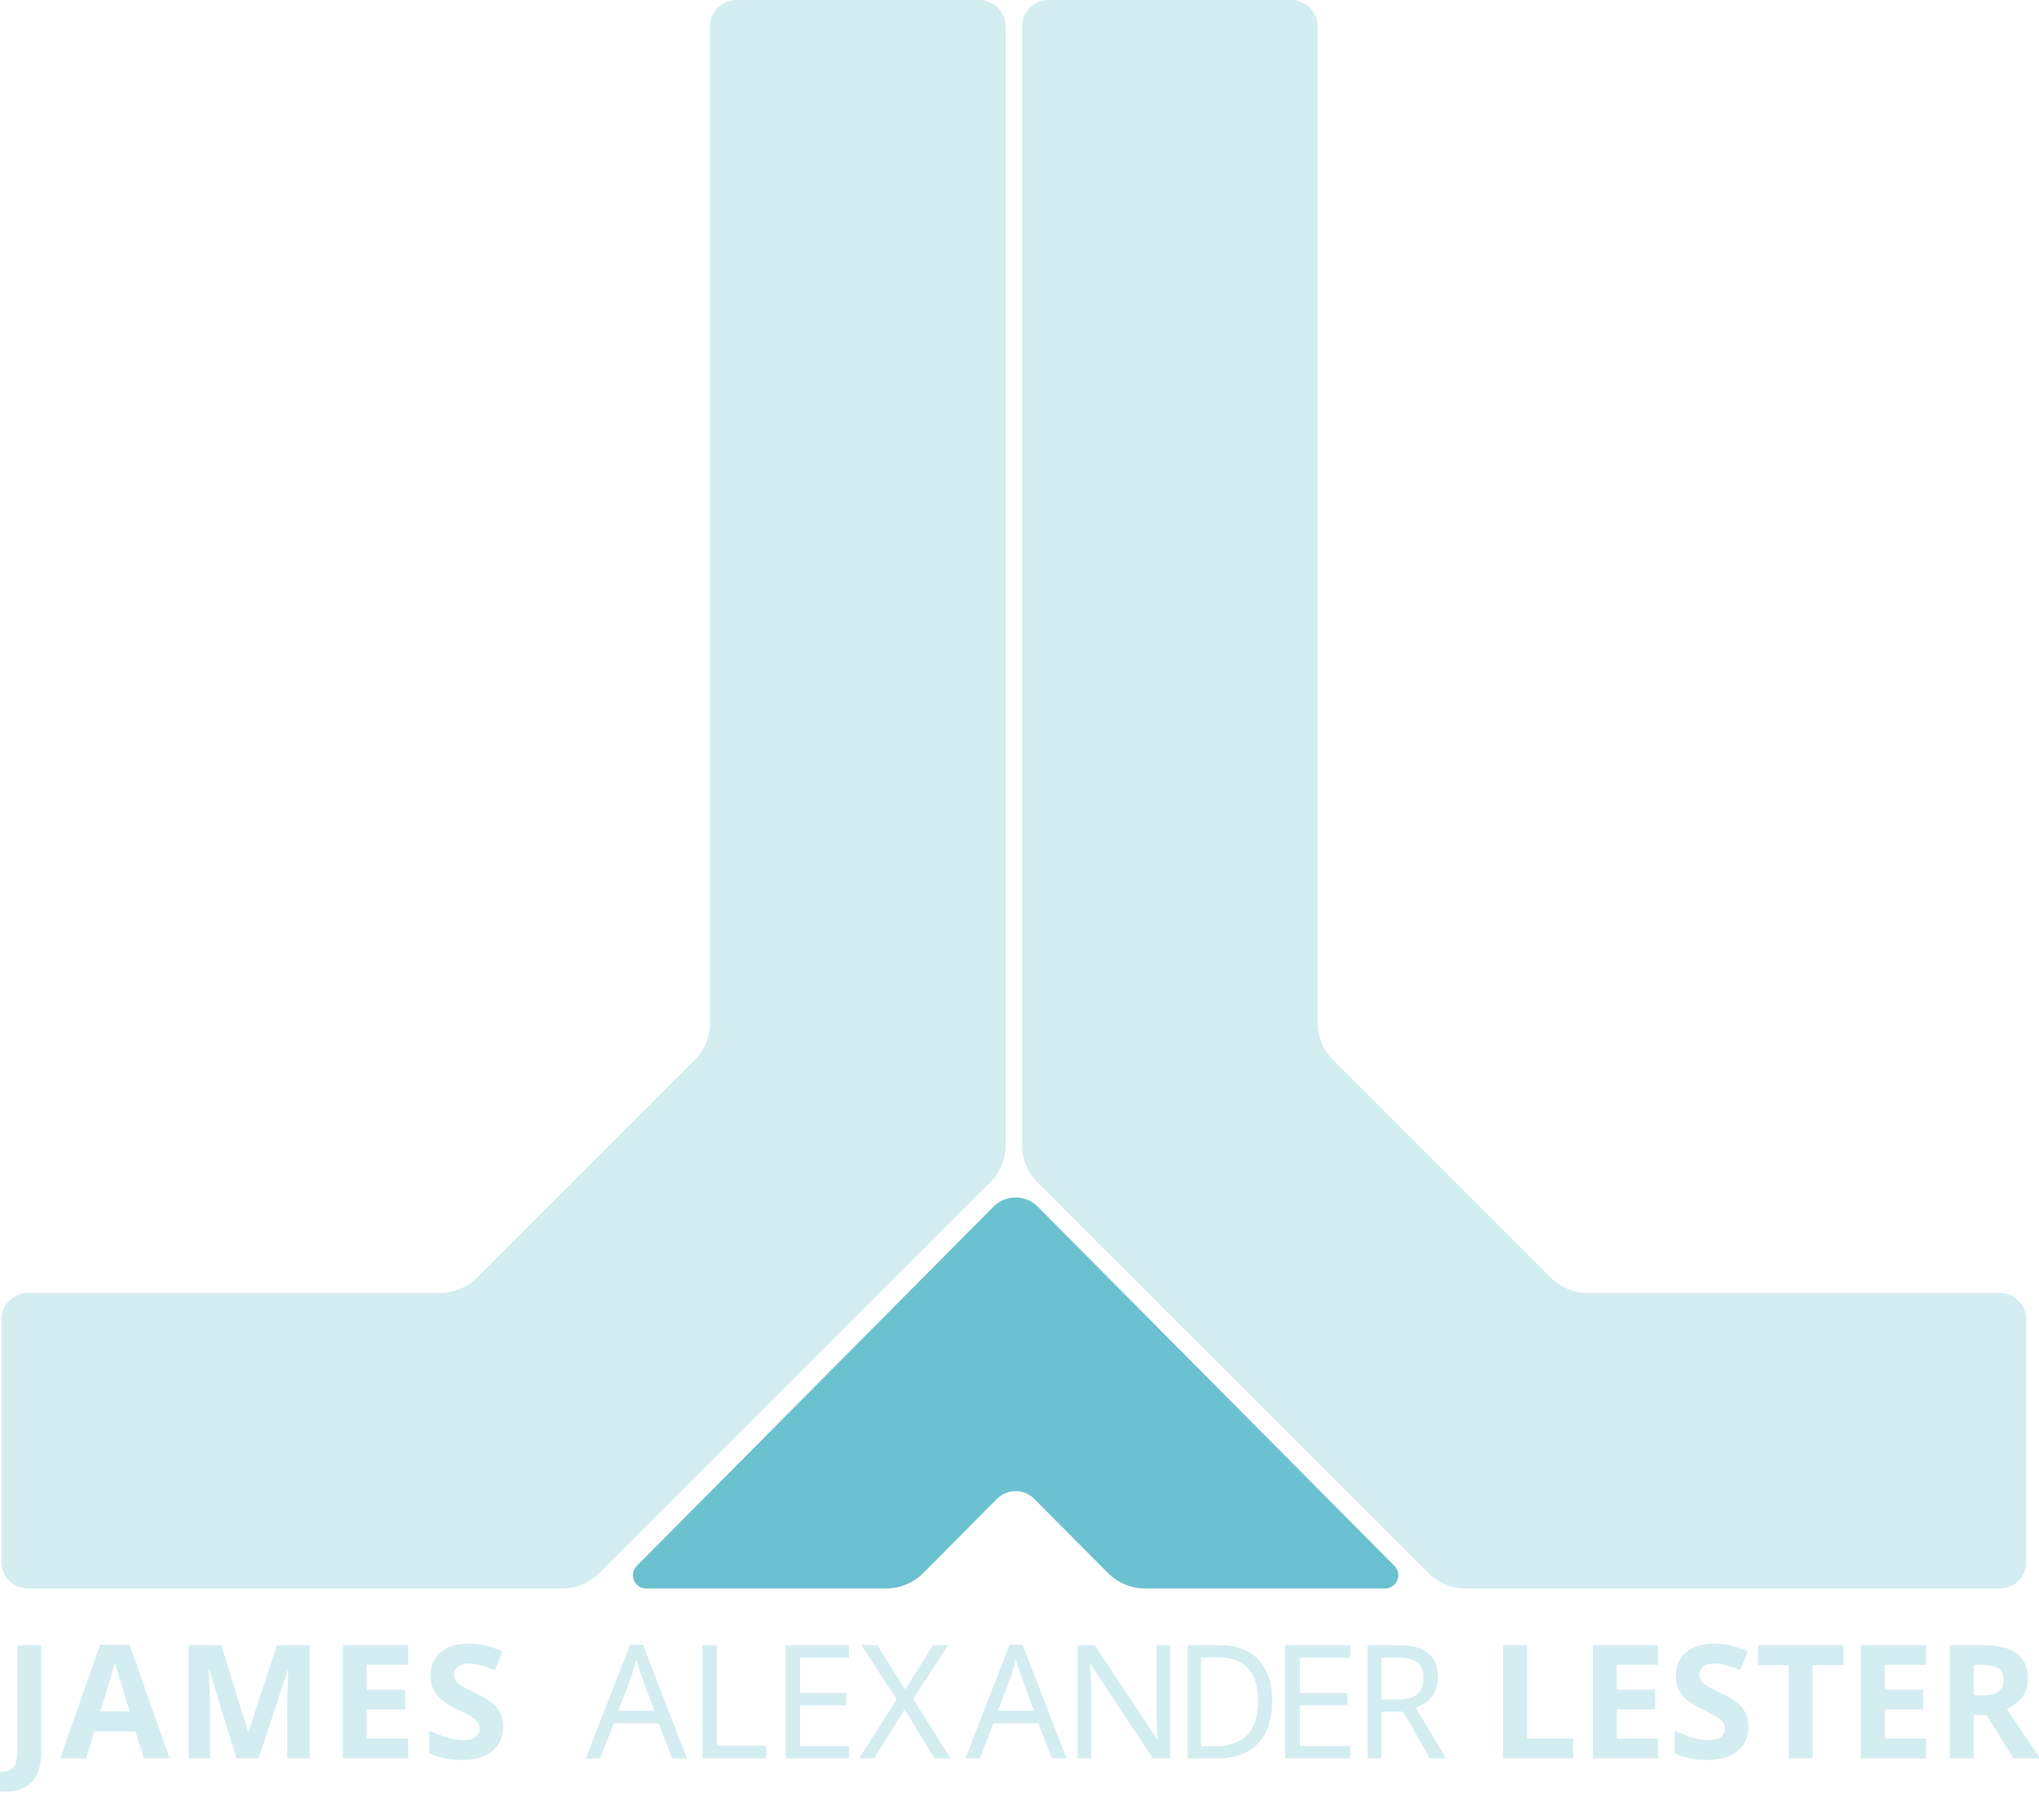
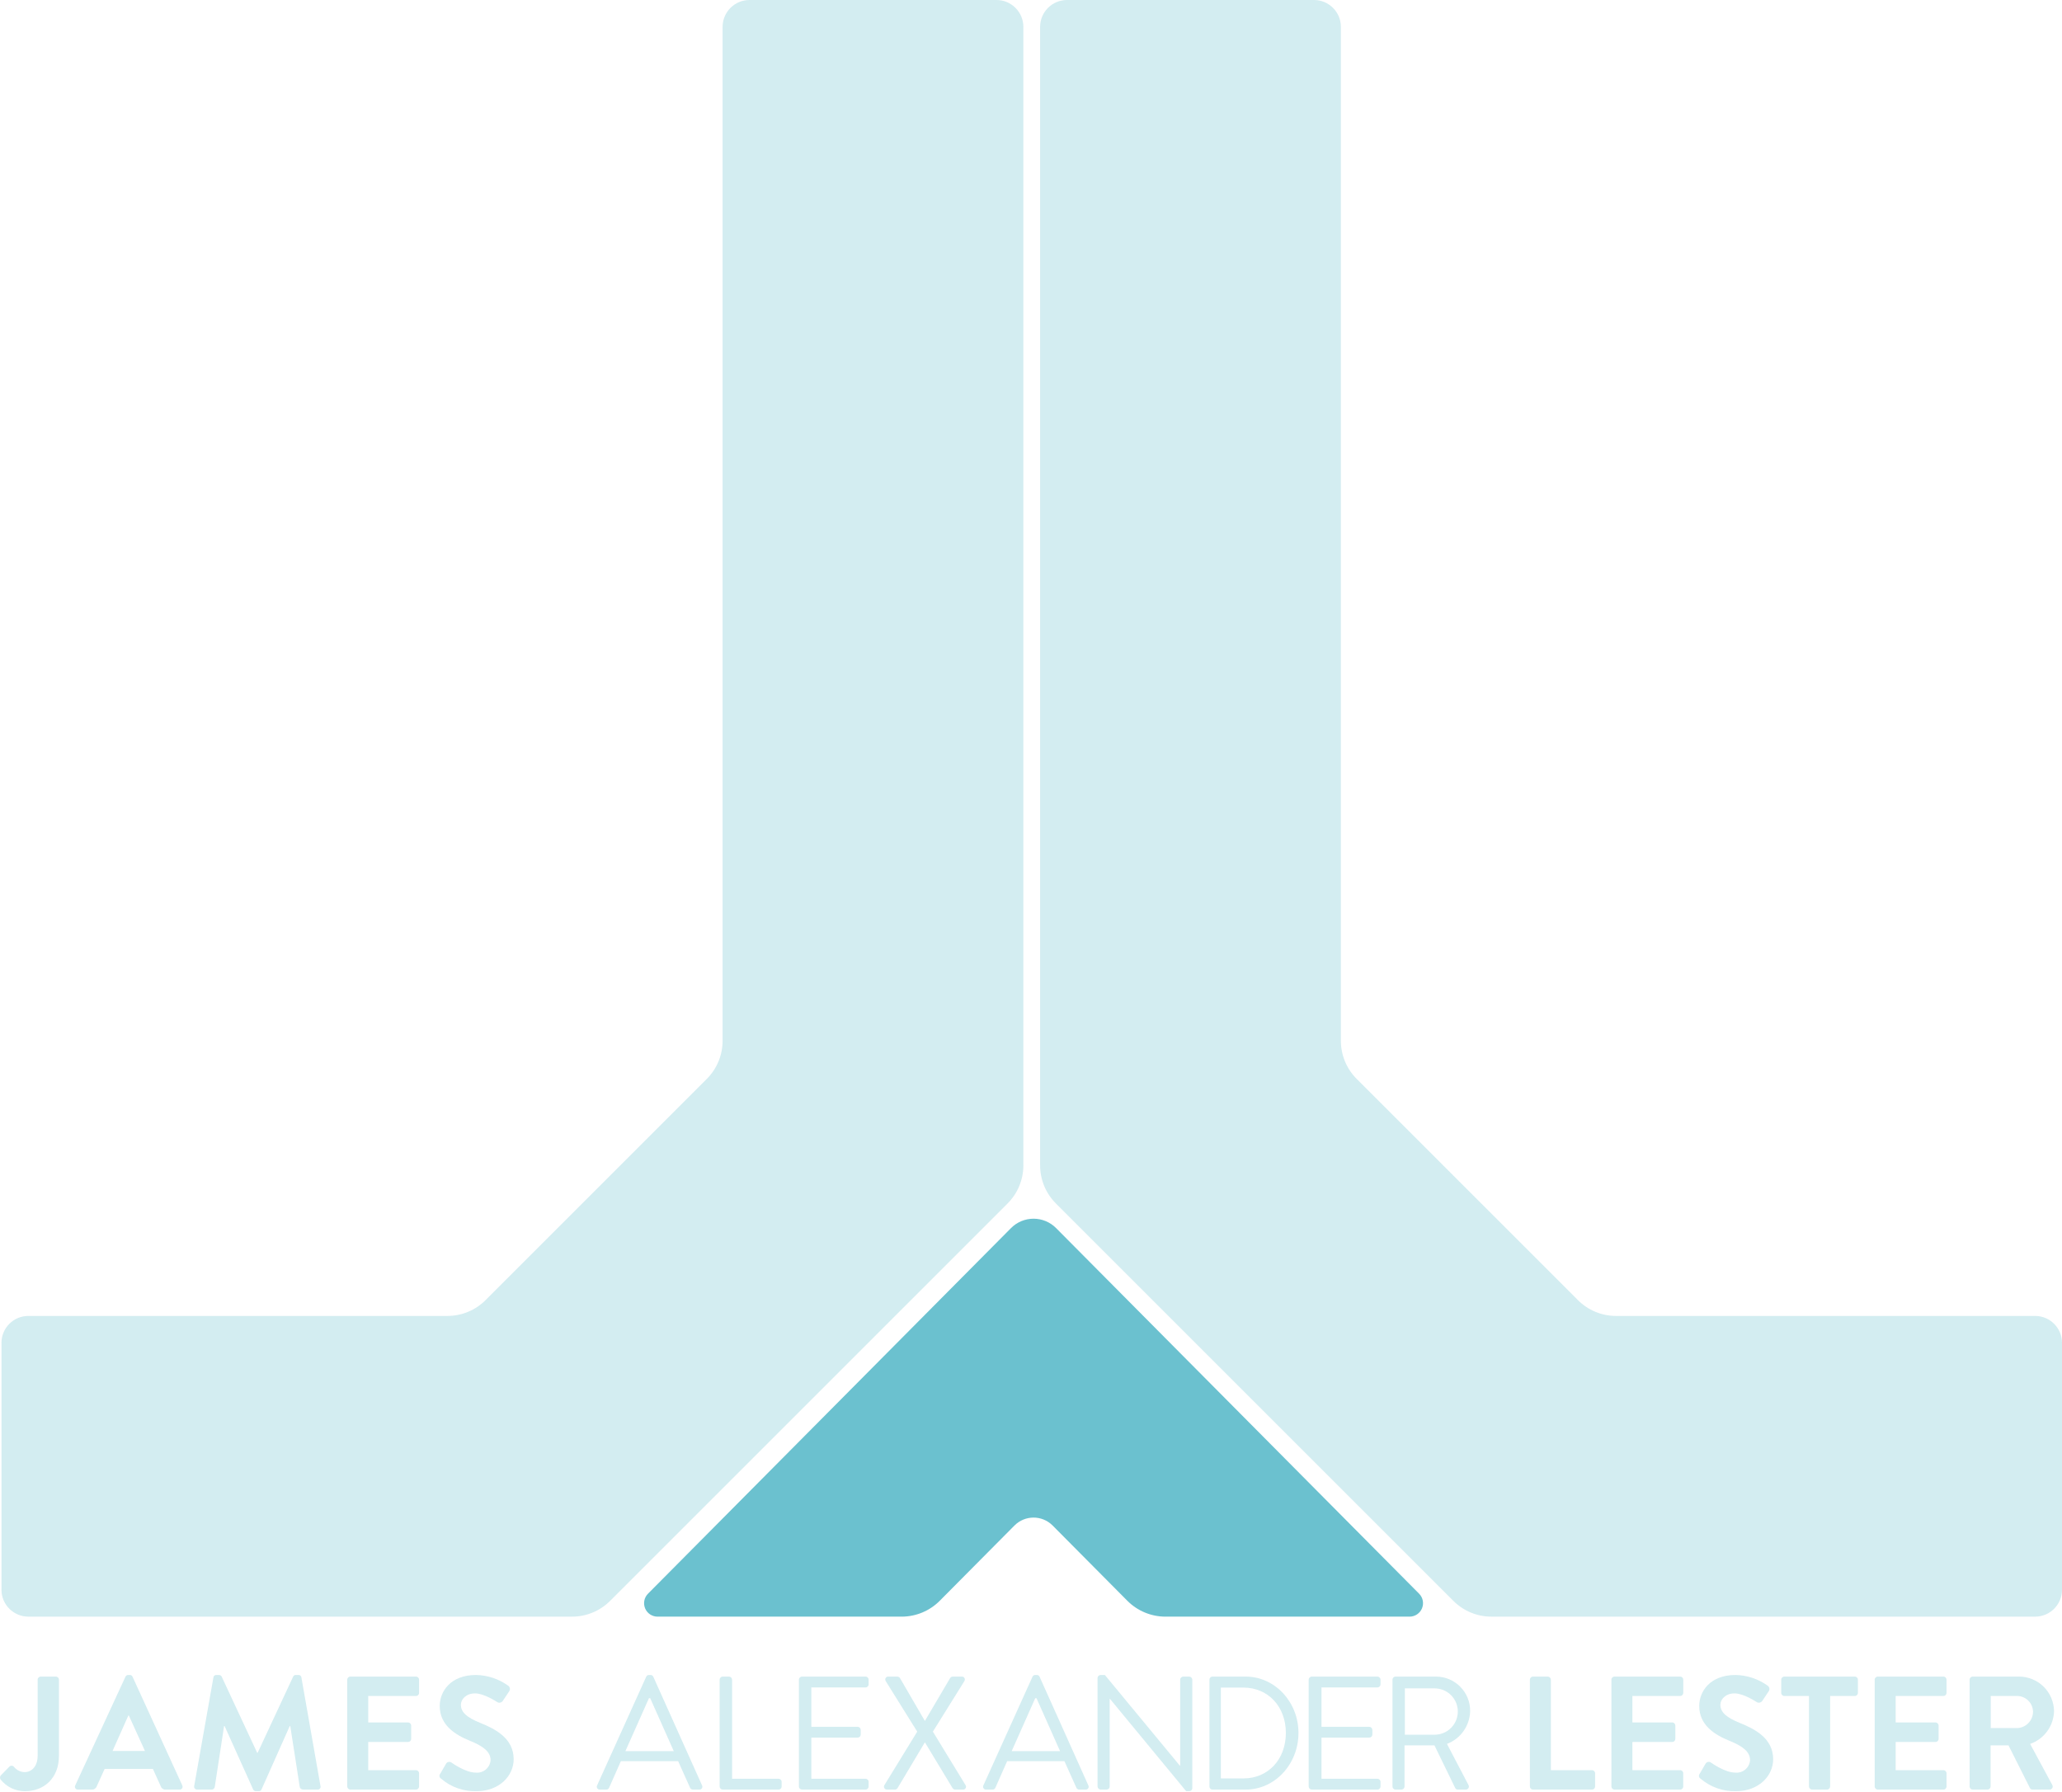
- <svg xmlns="http://www.w3.org/2000/svg" id="Layer_2" data-name="Layer 2" viewBox="0 0 437.053 390.048">
+ <svg xmlns="http://www.w3.org/2000/svg" id="Layer_1" data-name="Layer 1" viewBox="0 0 434.312 377.332">
  <defs>
    <style>
-       .cls-1, .cls-2, .cls-3, .cls-7, .cls-8, .cls-9 {
+       .cls-1 {
+         opacity: 0.3;
+       }
+ 
+       .cls-1, .cls-3 {
+         isolation: isolate;
+       }
+ 
+       .cls-2, .cls-4 {
        fill: #6bc1cf;
      }

-       .cls-1, .cls-3, .cls-7, .cls-8, .cls-9 {
+       .cls-4 {
        opacity: 0.3;
-       }
- 
-       .cls-3, .cls-7, .cls-8, .cls-9 {
-         font-size: 34px;
-         font-family: Brandon Grotesque;
-       }
- 
-       .cls-11, .cls-4, .cls-5 {
-         font-weight: 700;
-       }
- 
-       .cls-4 {
-         letter-spacing: 1px;
-       }
- 
-       .cls-5 {
-         letter-spacing: 4px;
-       }
- 
-       .cls-6 {
-         letter-spacing: -1px;
-       }
- 
-       .cls-7 {
-         letter-spacing: -2.913px;
-       }
- 
-       .cls-8 {
-         letter-spacing: -2.151px;
-       }
- 
-       .cls-9 {
-         letter-spacing: -2.062px;
-       }
- 
-       .cls-10 {
-         letter-spacing: 3px;
      }
    </style>
  </defs>
  <g>
+     <g class="cls-1">
+       <path class="cls-2" d="M128.503,337.243l83.724-83.724a11.339,11.339,0,0,0,3.321-8.018V5.669A5.669,5.669,0,0,0,209.878,0H157.868a5.669,5.669,0,0,0-5.669,5.669V219.262a11.339,11.339,0,0,1-3.321,8.018l-46.615,46.615a11.339,11.339,0,0,1-8.018,3.321H5.981a5.669,5.669,0,0,0-5.669,5.669v52.011a5.669,5.669,0,0,0,5.669,5.669H120.485a11.339,11.339,0,0,0,8.018-3.321v-0Z" transform="translate(0)" />
+     </g>
+     <g class="cls-1">
+       <path class="cls-2" d="M306.122,337.243l-83.724-83.724a11.339,11.339,0,0,1-3.321-8.018V5.669A5.669,5.669,0,0,1,224.746,0h52.011a5.669,5.669,0,0,1,5.669,5.669V219.262a11.339,11.339,0,0,0,3.321,8.018l46.615,46.615a11.339,11.339,0,0,0,8.018,3.321H428.643a5.669,5.669,0,0,1,5.669,5.669h0v52.011a5.669,5.669,0,0,1-5.669,5.669H314.139a11.339,11.339,0,0,1-8.018-3.321Z" transform="translate(0)" />
+     </g>
+     <path class="cls-2" d="M249.159,285.623l-26.717-26.913a6.69,6.69,0,0,0-4.748-1.977h-0.001a6.69,6.69,0,0,0-4.748,1.977l-26.717,26.913-49.745,50.109a2.835,2.835,0,0,0,2.012,4.832h51.401a11.339,11.339,0,0,0,8.047-3.35l15.727-15.842a5.669,5.669,0,0,1,8.018-.029l0.029,0.029,15.727,15.842a11.339,11.339,0,0,0,8.047,3.35h51.401a2.835,2.835,0,0,0,2.012-4.832Z" transform="translate(0)" />
    <g>
-       <path class="cls-1" d="M215.425,516.701l83.724-83.724a11.339,11.339,0,0,0,3.321-8.018V185.127a5.669,5.669,0,0,0-5.669-5.669H244.79a5.669,5.669,0,0,0-5.669,5.669V398.719a11.339,11.339,0,0,1-3.321,8.018L189.185,453.351a11.339,11.339,0,0,1-8.018,3.321H92.904a5.669,5.669,0,0,0-5.669,5.669v52.011a5.669,5.669,0,0,0,5.669,5.669h114.504A11.339,11.339,0,0,0,215.425,516.701Z" transform="translate(-86.92236 -179.4572)" />
-       <path class="cls-1" d="M393.044,516.701l-83.724-83.724a11.339,11.339,0,0,1-3.321-8.018V185.127a5.669,5.669,0,0,1,5.669-5.669h52.011a5.669,5.669,0,0,1,5.669,5.669V398.719a11.339,11.339,0,0,0,3.321,8.018l46.615,46.615a11.339,11.339,0,0,0,8.018,3.321h88.264a5.669,5.669,0,0,1,5.669,5.669v52.011a5.669,5.669,0,0,1-5.669,5.669H401.062A11.339,11.339,0,0,1,393.044,516.701Z" transform="translate(-86.92236 -179.4572)" />
-       <path class="cls-2" d="M336.081,465.081l-26.717-26.913a6.69,6.69,0,0,0-4.748-1.977h-0.001a6.69,6.69,0,0,0-4.748,1.977l-26.717,26.913-49.745,50.109a2.835,2.835,0,0,0,2.012,4.832h51.401a11.339,11.339,0,0,0,8.047-3.35L300.593,500.829a5.669,5.669,0,0,1,8.047,0l15.727,15.842a11.339,11.339,0,0,0,8.047,3.35H383.815a2.835,2.835,0,0,0,2.012-4.832Z" transform="translate(-86.92236 -179.4572)" />
+       <g class="cls-3">
+         <g class="cls-3">
+           <path class="cls-4" d="M0.177,374l1.768-1.802a0.657,0.657,0,0,1,1.02.034,2.956,2.956,0,0,0,2.244,1.088c1.326,0,2.72-1.088,2.72-3.434v-16.046a0.646,0.646,0,0,1,.646-0.646h3.195a0.646,0.646,0,0,1,.646.646v16.046c0,4.726-3.162,7.445-7.139,7.445a6.518,6.518,0,0,1-5.167-2.481A0.717,0.717,0,0,1,.177,374Z" transform="translate(0)" />
+           <path class="cls-4" d="M15.85,376.108L26.423,353.229a0.611,0.611,0,0,1,.578-0.374h0.34a0.578,0.578,0,0,1,.578.374L38.39,376.108a0.6,0.6,0,0,1-.578.884h-2.958a0.978,0.978,0,0,1-.986-0.68L32.203,372.641h-10.165l-1.666,3.672a1.024,1.024,0,0,1-.986.68H16.429A0.6,0.6,0,0,1,15.85,376.108ZM30.537,368.867l-3.4-7.479H27.035l-3.332,7.479H30.537Z" transform="translate(0)" />
+           <path class="cls-4" d="M44.953,353.364a0.574,0.574,0,0,1,.612-0.51h0.544a0.619,0.619,0,0,1,.578.34l7.479,16.047H54.269l7.479-16.047a0.586,0.586,0,0,1,.578-0.34H62.87a0.574,0.574,0,0,1,.612.51L67.494,376.21a0.59,0.59,0,0,1-.612.782H63.788a0.737,0.737,0,0,1-.646-0.51l-2.006-12.885H61.034L55.085,376.958a0.578,0.578,0,0,1-.578.374H53.895a0.611,0.611,0,0,1-.578-0.374l-6.017-13.36H47.198l-1.972,12.885a0.658,0.658,0,0,1-.612.51H41.554a0.623,0.623,0,0,1-.646-0.782Z" transform="translate(0)" />
+           <path class="cls-4" d="M73.139,353.841a0.646,0.646,0,0,1,.646-0.646H87.622a0.646,0.646,0,0,1,.646.646v2.787a0.646,0.646,0,0,1-.646.646h-10.063v5.575H85.956a0.668,0.668,0,0,1,.646.646v2.822a0.645,0.645,0,0,1-.646.646H77.559v5.949h10.063a0.646,0.646,0,0,1,.646.646v2.788a0.645,0.645,0,0,1-.646.646H73.785a0.645,0.645,0,0,1-.646-0.646V353.841Z" transform="translate(0)" />
+           <path class="cls-4" d="M92.723,373.66l1.224-2.107a0.788,0.788,0,0,1,1.156-.238c0.17,0.103,2.924,2.108,5.133,2.108a2.839,2.839,0,0,0,3.094-2.618c0-1.733-1.462-2.924-4.317-4.079-3.196-1.292-6.392-3.332-6.392-7.344,0-3.025,2.244-6.527,7.649-6.527a11.962,11.962,0,0,1,6.799,2.278,0.841,0.841,0,0,1,.204,1.121l-1.292,1.938a0.895,0.895,0,0,1-1.19.407c-0.272-.17-2.855-1.869-4.726-1.869-1.938,0-2.992,1.292-2.992,2.38,0,1.598,1.258,2.686,4.012,3.808,3.298,1.325,7.105,3.297,7.105,7.683,0,3.502-3.026,6.731-7.819,6.731a10.94,10.94,0,0,1-7.479-2.651A0.673,0.673,0,0,1,92.723,373.66Z" transform="translate(0)" />
+         </g>
+         <g class="cls-3">
+           <path class="cls-4" d="M125.771,376.108l10.335-22.88a0.611,0.611,0,0,1,.578-0.374h0.34a0.611,0.611,0,0,1,.578.374L147.869,376.108a0.6,0.6,0,0,1-.578.884H145.931a0.625,0.625,0,0,1-.578-0.374l-2.516-5.609H130.769l-2.482,5.609a0.625,0.625,0,0,1-.578.374H126.349A0.6,0.6,0,0,1,125.771,376.108Zm16.148-7.207c-1.666-3.706-3.298-7.445-4.964-11.151h-0.272l-4.963,11.151h10.199Z" transform="translate(0)" />
+           <path class="cls-4" d="M151.577,353.841a0.646,0.646,0,0,1,.646-0.646h1.326a0.669,0.669,0,0,1,.646.646v20.874h9.791a0.645,0.645,0,0,1,.646.646v0.986a0.645,0.645,0,0,1-.646.646H152.223a0.645,0.645,0,0,1-.646-0.646V353.841Z" transform="translate(0)" />
+           <path class="cls-4" d="M168.271,353.841a0.646,0.646,0,0,1,.646-0.646h13.395a0.646,0.646,0,0,1,.646.646v0.985a0.646,0.646,0,0,1-.646.646H170.889v8.295h9.757a0.669,0.669,0,0,1,.646.646v0.986a0.645,0.645,0,0,1-.646.646h-9.757v8.67h11.423a0.645,0.645,0,0,1,.646.646v0.986a0.645,0.645,0,0,1-.646.646H168.917a0.645,0.645,0,0,1-.646-0.646V353.841Z" transform="translate(0)" />
+           <path class="cls-4" d="M193.192,364.787l-6.629-10.641a0.612,0.612,0,0,1,.578-0.952h1.835a0.704,0.704,0,0,1,.578.307l5.235,9.009h0.034l5.303-9.009a0.659,0.659,0,0,1,.578-0.307h1.836a0.611,0.611,0,0,1,.578.952l-6.629,10.641L203.357,376.04a0.607,0.607,0,0,1-.578.952h-1.564a0.691,0.691,0,0,1-.578-0.306l-5.813-9.621H194.79l-5.745,9.621a0.66,0.66,0,0,1-.578.306h-1.564a0.618,0.618,0,0,1-.612-0.952Z" transform="translate(0)" />
+         </g>
+         <g class="cls-3">
+           <path class="cls-4" d="M207.133,376.108l10.335-22.88a0.611,0.611,0,0,1,.578-0.374h0.34a0.611,0.611,0,0,1,.578.374l10.267,22.88a0.6,0.6,0,0,1-.578.884h-1.359a0.626,0.626,0,0,1-.578-0.374l-2.516-5.609H212.13l-2.482,5.609a0.625,0.625,0,0,1-.578.374h-1.36A0.6,0.6,0,0,1,207.133,376.108Zm16.148-7.207c-1.666-3.706-3.298-7.445-4.964-11.151h-0.272l-4.963,11.151h10.199Z" transform="translate(0)" />
+         </g>
+       </g>
+       <g class="cls-1">
+         <path class="cls-2" d="M231.173,353.467a0.651,0.651,0,0,1,.665-0.612h0.876l15.794,19.106H248.578V353.841a0.655,0.655,0,0,1,.664-0.646h1.227a0.68,0.68,0,0,1,.665.646V376.721a0.65,0.65,0,0,1-.665.611h-0.631L233.764,357.853h-0.035v18.494a0.655,0.655,0,0,1-.665.646h-1.227a0.679,0.679,0,0,1-.665-0.646V353.467Z" transform="translate(0)" />
+       </g>
+       <g class="cls-1">
+         <path class="cls-2" d="M254.744,353.841a0.621,0.621,0,0,1,.569-0.646h7.082c6.103,0,11.097,5.338,11.097,11.865,0,6.595-4.994,11.933-11.097,11.933h-7.082a0.62,0.62,0,0,1-.569-0.646V353.841Zm7.146,20.806c5.185,0,8.947-3.978,8.947-9.587,0-5.575-3.763-9.554-8.947-9.554h-4.742v19.141h4.742Z" transform="translate(0)" />
+       </g>
+       <g class="cls-1">
+         <path class="cls-2" d="M275.644,353.841a0.656,0.656,0,0,1,.666-0.646h13.797a0.657,0.657,0,0,1,.666.646v0.985a0.657,0.657,0,0,1-.666.646H278.342v8.295h10.05a0.678,0.678,0,0,1,.665.646v0.986a0.655,0.655,0,0,1-.665.646h-10.05v8.67h11.766a0.656,0.656,0,0,1,.666.646v0.986a0.656,0.656,0,0,1-.666.646H276.31a0.655,0.655,0,0,1-.666-0.646V353.841Z" transform="translate(0)" />
+       </g>
+       <g class="cls-1">
+         <path class="cls-2" d="M293.295,353.841a0.637,0.637,0,0,1,.627-0.646h8.54a7.194,7.194,0,0,1,7.188,7.241,7.574,7.574,0,0,1-4.881,6.936l4.518,8.635a0.643,0.643,0,0,1-.561.986h-1.682a0.563,0.563,0,0,1-.527-0.306l-4.385-9.01h-6.299v8.67a0.659,0.659,0,0,1-.627.646h-1.285a0.636,0.636,0,0,1-.627-0.646V353.841Zm9.002,11.593a4.88,4.88,0,0,0,0-9.757h-6.396v9.757h6.396Z" transform="translate(0)" />
+       </g>
+       <g class="cls-3">
+         <g class="cls-3">
+           <path class="cls-4" d="M322.236,353.841a0.646,0.646,0,0,1,.646-0.646h3.127a0.67,0.67,0,0,1,.646.646v19.071h8.669a0.646,0.646,0,0,1,.646.646v2.788a0.645,0.645,0,0,1-.646.646H322.883a0.646,0.646,0,0,1-.646-0.646V353.841Z" transform="translate(0)" />
+           <path class="cls-4" d="M339.406,353.841a0.646,0.646,0,0,1,.646-0.646h13.837a0.646,0.646,0,0,1,.646.646v2.787a0.646,0.646,0,0,1-.646.646H343.825v5.575h8.397a0.668,0.668,0,0,1,.646.646v2.822a0.645,0.645,0,0,1-.646.646h-8.397v5.949h10.063a0.646,0.646,0,0,1,.646.646v2.788a0.645,0.645,0,0,1-.646.646H340.052a0.645,0.645,0,0,1-.646-0.646V353.841Z" transform="translate(0)" />
+           <path class="cls-4" d="M358.004,373.66l1.225-2.107a0.788,0.788,0,0,1,1.155-.238c0.17,0.103,2.924,2.108,5.134,2.108a2.839,2.839,0,0,0,3.094-2.618c0-1.733-1.462-2.924-4.317-4.079-3.196-1.292-6.392-3.332-6.392-7.344,0-3.025,2.244-6.527,7.649-6.527a11.959,11.959,0,0,1,6.799,2.278,0.841,0.841,0,0,1,.204,1.121l-1.292,1.938a0.894,0.894,0,0,1-1.189.407c-0.272-.17-2.855-1.869-4.726-1.869-1.938,0-2.992,1.292-2.992,2.38,0,1.598,1.258,2.686,4.012,3.808,3.298,1.325,7.105,3.297,7.105,7.683,0,3.502-3.025,6.731-7.819,6.731a10.943,10.943,0,0,1-7.479-2.651A0.673,0.673,0,0,1,358.004,373.66Z" transform="translate(0)" />
+           <path class="cls-4" d="M381.021,357.274h-5.201a0.646,0.646,0,0,1-.646-0.646v-2.787a0.646,0.646,0,0,1,.646-0.646h14.856a0.646,0.646,0,0,1,.646.646v2.787a0.646,0.646,0,0,1-.646.646h-5.202v19.072a0.668,0.668,0,0,1-.646.646h-3.162a0.668,0.668,0,0,1-.646-0.646V357.274Z" transform="translate(0)" />
+           <path class="cls-4" d="M394.859,353.841a0.646,0.646,0,0,1,.646-0.646h13.836a0.646,0.646,0,0,1,.646.646v2.787a0.646,0.646,0,0,1-.646.646h-10.062v5.575h8.396a0.668,0.668,0,0,1,.646.646v2.822a0.645,0.645,0,0,1-.646.646h-8.396v5.949h10.062a0.646,0.646,0,0,1,.646.646v2.788a0.646,0.646,0,0,1-.646.646H395.506a0.646,0.646,0,0,1-.646-0.646V353.841Z" transform="translate(0)" />
+           <path class="cls-4" d="M414.851,353.841a0.646,0.646,0,0,1,.646-0.646h9.723a7.364,7.364,0,0,1,7.412,7.31,7.502,7.502,0,0,1-5.032,6.867l4.658,8.635a0.644,0.644,0,0,1-.578.986h-3.569a0.581,0.581,0,0,1-.544-0.306l-4.522-9.01h-3.773v8.67a0.668,0.668,0,0,1-.646.646h-3.128a0.645,0.645,0,0,1-.646-0.646V353.841Zm9.995,10.198a3.462,3.462,0,0,0,3.365-3.467,3.381,3.381,0,0,0-3.365-3.298h-5.542v6.765h5.542Z" transform="translate(0)" />
+         </g>
+       </g>
    </g>
-     <text class="cls-3" transform="translate(0.653 376.992)">
-       <tspan class="cls-4">JAMES</tspan>
-       <tspan class="cls-5" x="112.505" y="0"> </tspan>
-       <tspan x="124.915" y="0">ALEX</tspan>
-       <tspan class="cls-6" x="206.276" y="0">A</tspan>
-     </text>
-     <text class="cls-7" transform="translate(227.6008 376.992) scale(1.03 1)">N</text>
-     <text class="cls-8" transform="translate(251.5197 376.992) scale(0.93 1)">D</text>
-     <text class="cls-7" transform="translate(272.0724 376.992) scale(1.03 1)">E</text>
-     <text class="cls-9" transform="translate(289.9318 376.992) scale(0.97 1)">R</text>
-     <text class="cls-3" transform="translate(308.467 376.992)">
-       <tspan class="cls-10"> </tspan>
-       <tspan class="cls-11" x="10.676" y="0">LESTER</tspan>
-     </text>
  </g>
</svg>
